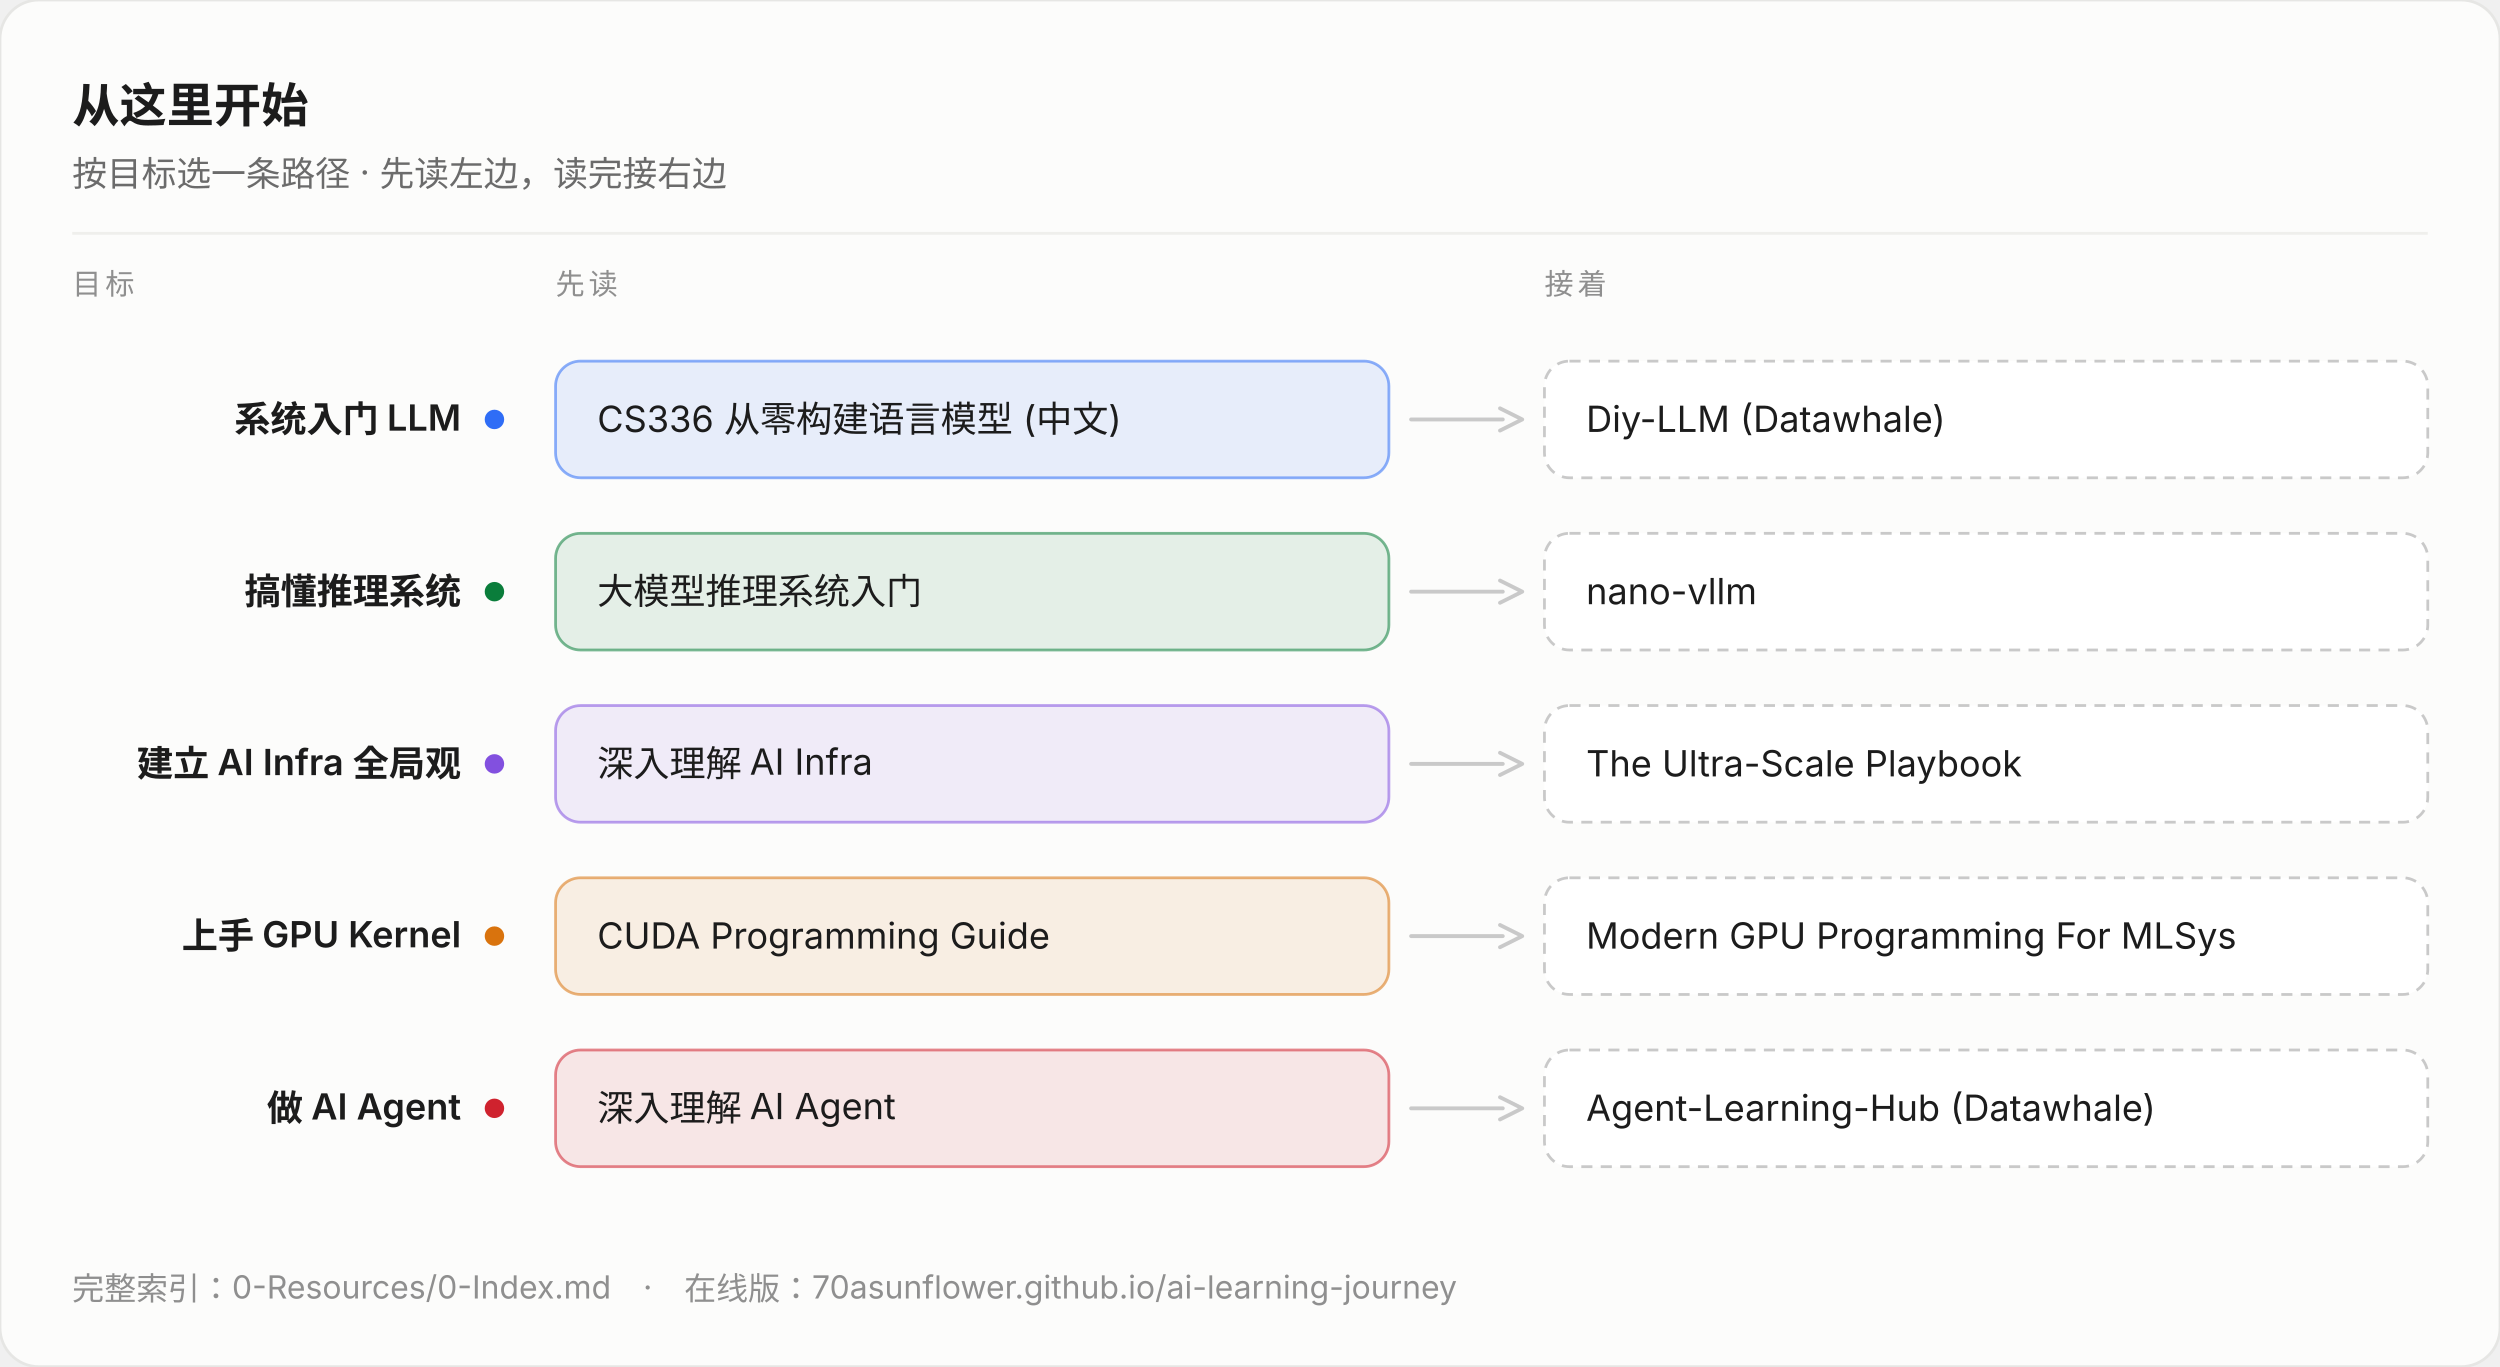
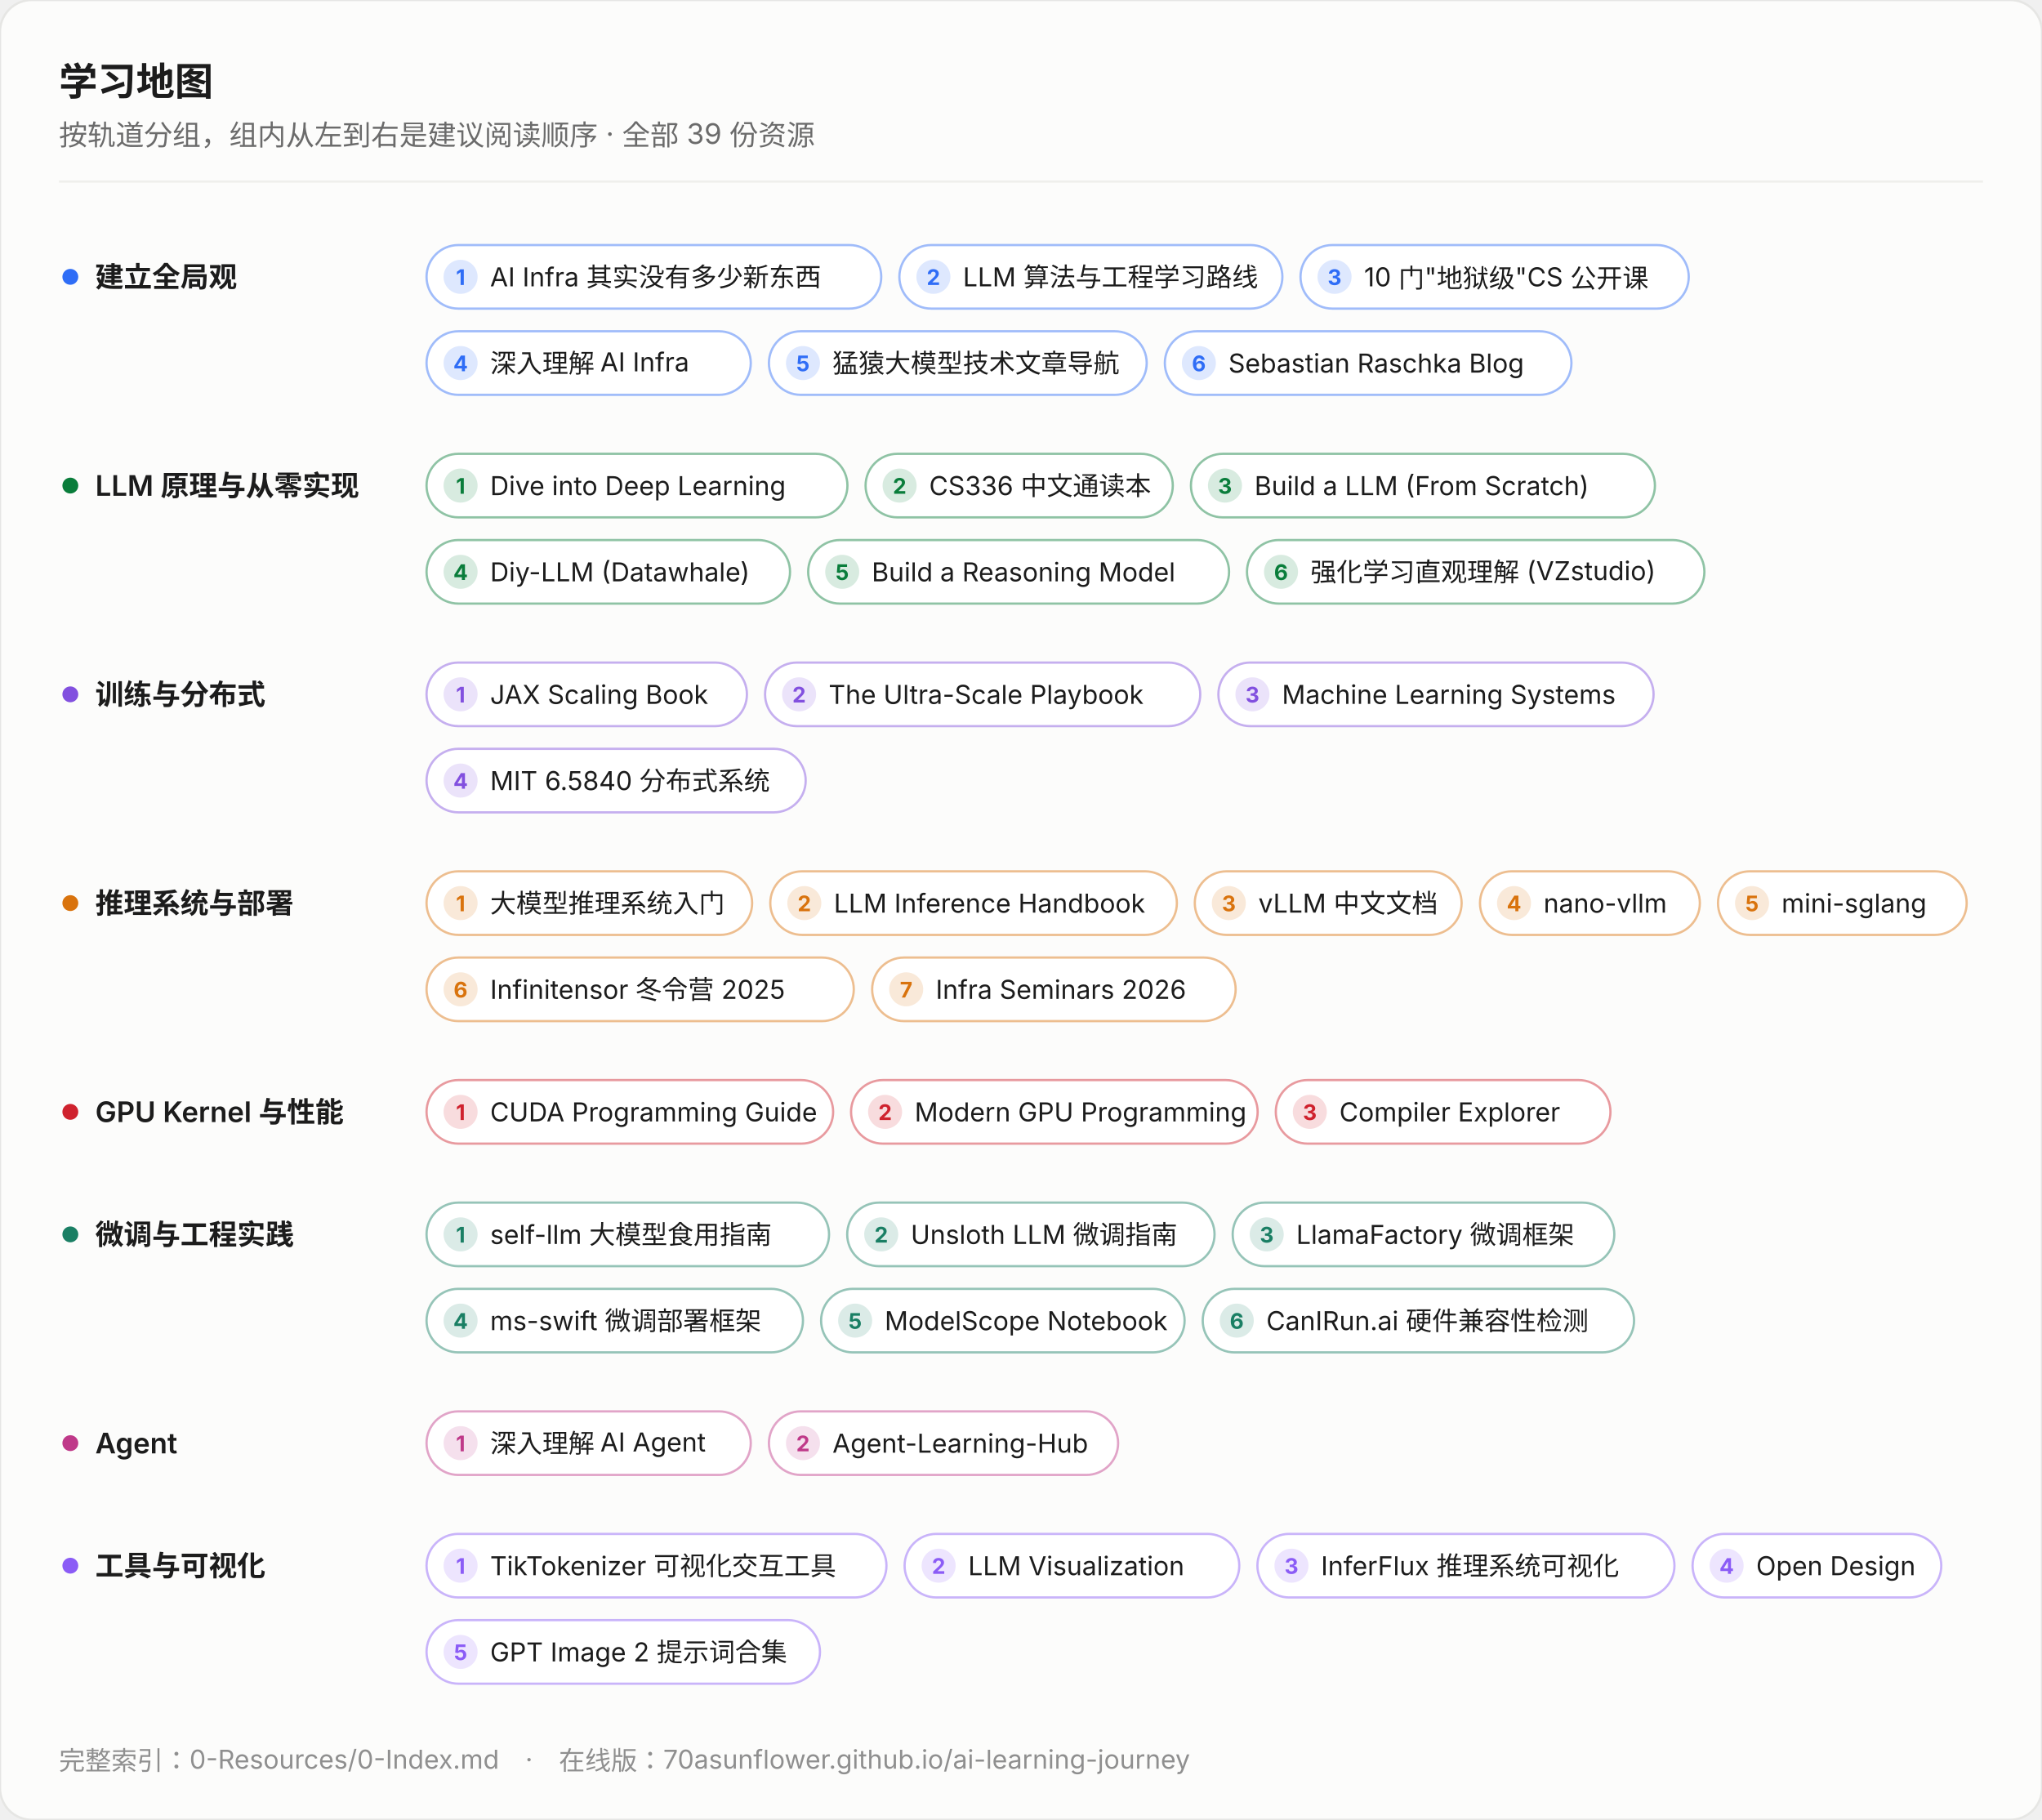
- <svg xmlns="http://www.w3.org/2000/svg" width="900" height="492" viewBox="0 0 900 492" role="img" aria-label="从这里开始：五条学习路径，每条给出先读与接着" font-family="-apple-system, BlinkMacSystemFont, 'Segoe UI', 'PingFang SC', 'Hiragino Sans GB', 'Microsoft YaHei', sans-serif">
-   <rect width="900" height="492" rx="14" fill="#fcfcfb" stroke="#e6e6e4" />
-   <text x="26" y="44" font-size="17" font-weight="650" fill="#1c1c1c">从这里开始</text>
-   <text x="26" y="67" font-size="12.5" fill="#6b6b6b">按目标选一条路径 · 先读左边，读完接右边</text>
-   <line x1="26" y1="84" x2="874" y2="84" stroke="#efefec" />
-   <text x="26" y="106" font-size="10.5" letter-spacing="1.4" fill="#8f8f8f">目标</text>
-   <text x="200" y="106" font-size="10.5" letter-spacing="1.4" fill="#8f8f8f">先读</text>
-   <text x="556" y="106" font-size="10.5" letter-spacing="1.4" fill="#8f8f8f">接着</text>
-   <circle cx="178" cy="151" r="3.5" fill="#2f6df6" />
-   <text x="166" y="155.5" text-anchor="end" font-size="13" font-weight="600" fill="#1c1c1c">系统入门 LLM</text>
-   <rect x="200" y="130" width="300" height="42" rx="9" fill="#2f6df6" fill-opacity="0.10" stroke="#2f6df6" stroke-opacity="0.55" />
-   <text x="215" y="155.5" font-size="13" fill="#1c1c1c">CS336 从零构建语言模型 (中文)</text>
-   <line x1="508" y1="151" x2="541" y2="151" stroke="#c9c9c9" stroke-width="1.4" stroke-linecap="round" />
-   <path d="M540 147 L548 151 L540 155" fill="none" stroke="#c9c9c9" stroke-width="1.4" stroke-linecap="round" stroke-linejoin="round" />
-   <rect x="556" y="130" width="318" height="42" rx="9" fill="#ffffff" stroke="#c9c9c9" stroke-dasharray="4 3" />
-   <text x="571" y="155.5" font-size="13" fill="#1c1c1c">Diy-LLM (Datawhale)</text>
-   <circle cx="178" cy="213" r="3.5" fill="#0a7d3b" />
-   <text x="166" y="217.5" text-anchor="end" font-size="13" font-weight="600" fill="#1c1c1c">搞懂推理系统</text>
-   <rect x="200" y="192" width="300" height="42" rx="9" fill="#0a7d3b" fill-opacity="0.10" stroke="#0a7d3b" stroke-opacity="0.55" />
-   <text x="215" y="217.5" font-size="13" fill="#1c1c1c">大模型推理系统入门</text>
-   <line x1="508" y1="213" x2="541" y2="213" stroke="#c9c9c9" stroke-width="1.4" stroke-linecap="round" />
-   <path d="M540 209 L548 213 L540 217" fill="none" stroke="#c9c9c9" stroke-width="1.4" stroke-linecap="round" stroke-linejoin="round" />
-   <rect x="556" y="192" width="318" height="42" rx="9" fill="#ffffff" stroke="#c9c9c9" stroke-dasharray="4 3" />
-   <text x="571" y="217.5" font-size="13" fill="#1c1c1c">nano-vllm</text>
-   <circle cx="178" cy="275" r="3.5" fill="#8250df" />
-   <text x="166" y="279.5" text-anchor="end" font-size="13" font-weight="600" fill="#1c1c1c">建立 AI Infra 全局观</text>
-   <rect x="200" y="254" width="300" height="42" rx="9" fill="#8250df" fill-opacity="0.10" stroke="#8250df" stroke-opacity="0.55" />
-   <text x="215" y="279.5" font-size="13" fill="#1c1c1c">深入理解 AI Infra</text>
-   <line x1="508" y1="275" x2="541" y2="275" stroke="#c9c9c9" stroke-width="1.4" stroke-linecap="round" />
-   <path d="M540 271 L548 275 L540 279" fill="none" stroke="#c9c9c9" stroke-width="1.4" stroke-linecap="round" stroke-linejoin="round" />
-   <rect x="556" y="254" width="318" height="42" rx="9" fill="#ffffff" stroke="#c9c9c9" stroke-dasharray="4 3" />
-   <text x="571" y="279.5" font-size="13" fill="#1c1c1c">The Ultra-Scale Playbook</text>
-   <circle cx="178" cy="337" r="3.5" fill="#d9730d" />
-   <text x="166" y="341.5" text-anchor="end" font-size="13" font-weight="600" fill="#1c1c1c">上手 GPU Kernel</text>
-   <rect x="200" y="316" width="300" height="42" rx="9" fill="#d9730d" fill-opacity="0.10" stroke="#d9730d" stroke-opacity="0.55" />
-   <text x="215" y="341.5" font-size="13" fill="#1c1c1c">CUDA Programming Guide</text>
-   <line x1="508" y1="337" x2="541" y2="337" stroke="#c9c9c9" stroke-width="1.4" stroke-linecap="round" />
-   <path d="M540 333 L548 337 L540 341" fill="none" stroke="#c9c9c9" stroke-width="1.4" stroke-linecap="round" stroke-linejoin="round" />
-   <rect x="556" y="316" width="318" height="42" rx="9" fill="#ffffff" stroke="#c9c9c9" stroke-dasharray="4 3" />
-   <text x="571" y="341.5" font-size="13" fill="#1c1c1c">Modern GPU Programming For MLSys</text>
-   <circle cx="178" cy="399" r="3.5" fill="#cf222e" />
-   <text x="166" y="403.5" text-anchor="end" font-size="13" font-weight="600" fill="#1c1c1c">做 AI Agent</text>
-   <rect x="200" y="378" width="300" height="42" rx="9" fill="#cf222e" fill-opacity="0.10" stroke="#cf222e" stroke-opacity="0.55" />
-   <text x="215" y="403.5" font-size="13" fill="#1c1c1c">深入理解 AI Agent</text>
-   <line x1="508" y1="399" x2="541" y2="399" stroke="#c9c9c9" stroke-width="1.4" stroke-linecap="round" />
-   <path d="M540 395 L548 399 L540 403" fill="none" stroke="#c9c9c9" stroke-width="1.4" stroke-linecap="round" stroke-linejoin="round" />
-   <rect x="556" y="378" width="318" height="42" rx="9" fill="#ffffff" stroke="#c9c9c9" stroke-dasharray="4 3" />
-   <text x="571" y="403.5" font-size="13" fill="#1c1c1c">Agent-Learning-Hub (Datawhale)</text>
-   <text x="26" y="468" font-size="11.5" fill="#8f8f8f">完整索引：0-Resources/0-Index.md　·　在线版：70asunflower.github.io/ai-learning-journey</text>
+ <svg xmlns="http://www.w3.org/2000/svg" width="900" height="802" viewBox="0 0 900 802" role="img" aria-label="学习地图：按学习顺序分轨列出全部资源" font-family="-apple-system, BlinkMacSystemFont, 'Segoe UI', 'PingFang SC', 'Hiragino Sans GB', 'Microsoft YaHei', sans-serif">
+   <rect width="900" height="802" rx="14" fill="#fcfcfb" stroke="#e6e6e4" />
+   <text x="26" y="42" font-size="17" font-weight="650" fill="#1c1c1c">学习地图</text>
+   <text x="26" y="64" font-size="12.5" fill="#6b6b6b">按轨道分组，组内从左到右是建议阅读顺序 · 全部 39 份资源</text>
+   <line x1="26" y1="80" x2="874" y2="80" stroke="#efefec" />
+   <circle cx="31" cy="122.0" r="3.5" fill="#2f6df6" />
+   <text x="42" y="126.5" font-size="12.5" font-weight="600" fill="#1c1c1c">建立全局观</text>
+   <rect x="188.0" y="108" width="200.4" height="28" rx="14" fill="#ffffff" stroke="#2f6df6" stroke-opacity="0.45" />
+   <circle cx="203.0" cy="122.0" r="7.5" fill="#2f6df6" fill-opacity="0.16" />
+   <text x="203.0" y="125.6" text-anchor="middle" font-size="9.5" font-weight="700" fill="#2f6df6">1</text>
+   <text x="216.0" y="126.2" font-size="11.5" fill="#1c1c1c">AI Infra 其实没有多少新东西</text>
+   <rect x="396.4" y="108" width="168.8" height="28" rx="14" fill="#ffffff" stroke="#2f6df6" stroke-opacity="0.45" />
+   <circle cx="411.4" cy="122.0" r="7.5" fill="#2f6df6" fill-opacity="0.16" />
+   <text x="411.4" y="125.6" text-anchor="middle" font-size="9.5" font-weight="700" fill="#2f6df6">2</text>
+   <text x="424.4" y="126.2" font-size="11.5" fill="#1c1c1c">LLM 算法与工程学习路线</text>
+   <rect x="573.2" y="108" width="171.1" height="28" rx="14" fill="#ffffff" stroke="#2f6df6" stroke-opacity="0.45" />
+   <circle cx="588.2" cy="122.0" r="7.5" fill="#2f6df6" fill-opacity="0.16" />
+   <text x="588.2" y="125.6" text-anchor="middle" font-size="9.5" font-weight="700" fill="#2f6df6">3</text>
+   <text x="601.2" y="126.2" font-size="11.5" fill="#1c1c1c">10 门"地狱级"CS 公开课</text>
+   <rect x="188.0" y="146" width="142.9" height="28" rx="14" fill="#ffffff" stroke="#2f6df6" stroke-opacity="0.45" />
+   <circle cx="203.0" cy="160.0" r="7.5" fill="#2f6df6" fill-opacity="0.16" />
+   <text x="203.0" y="163.6" text-anchor="middle" font-size="9.5" font-weight="700" fill="#2f6df6">4</text>
+   <text x="216.0" y="164.2" font-size="11.5" fill="#1c1c1c">深入理解 AI Infra</text>
+   <rect x="338.9" y="146" width="166.5" height="28" rx="14" fill="#ffffff" stroke="#2f6df6" stroke-opacity="0.45" />
+   <circle cx="353.9" cy="160.0" r="7.5" fill="#2f6df6" fill-opacity="0.16" />
+   <text x="353.9" y="163.6" text-anchor="middle" font-size="9.5" font-weight="700" fill="#2f6df6">5</text>
+   <text x="366.9" y="164.2" font-size="11.5" fill="#1c1c1c">猛猿大模型技术文章导航</text>
+   <rect x="513.4" y="146" width="179.2" height="28" rx="14" fill="#ffffff" stroke="#2f6df6" stroke-opacity="0.45" />
+   <circle cx="528.4" cy="160.0" r="7.5" fill="#2f6df6" fill-opacity="0.16" />
+   <text x="528.4" y="163.6" text-anchor="middle" font-size="9.5" font-weight="700" fill="#2f6df6">6</text>
+   <text x="541.4" y="164.2" font-size="11.5" fill="#1c1c1c">Sebastian Raschka Blog</text>
+   <circle cx="31" cy="214.0" r="3.5" fill="#0a7d3b" />
+   <text x="42" y="218.5" font-size="12.5" font-weight="600" fill="#1c1c1c">LLM 原理与从零实现</text>
+   <rect x="188.0" y="200" width="185.5" height="28" rx="14" fill="#ffffff" stroke="#0a7d3b" stroke-opacity="0.45" />
+   <circle cx="203.0" cy="214.0" r="7.5" fill="#0a7d3b" fill-opacity="0.16" />
+   <text x="203.0" y="217.6" text-anchor="middle" font-size="9.5" font-weight="700" fill="#0a7d3b">1</text>
+   <text x="216.0" y="218.2" font-size="11.5" fill="#1c1c1c">Dive into Deep Learning</text>
+   <rect x="381.5" y="200" width="135.4" height="28" rx="14" fill="#ffffff" stroke="#0a7d3b" stroke-opacity="0.45" />
+   <circle cx="396.5" cy="214.0" r="7.5" fill="#0a7d3b" fill-opacity="0.16" />
+   <text x="396.5" y="217.6" text-anchor="middle" font-size="9.5" font-weight="700" fill="#0a7d3b">2</text>
+   <text x="409.5" y="218.2" font-size="11.5" fill="#1c1c1c">CS336 中文通读本</text>
+   <rect x="524.9" y="200" width="204.5" height="28" rx="14" fill="#ffffff" stroke="#0a7d3b" stroke-opacity="0.45" />
+   <circle cx="539.9" cy="214.0" r="7.5" fill="#0a7d3b" fill-opacity="0.16" />
+   <text x="539.9" y="217.6" text-anchor="middle" font-size="9.5" font-weight="700" fill="#0a7d3b">3</text>
+   <text x="552.9" y="218.2" font-size="11.5" fill="#1c1c1c">Build a LLM (From Scratch)</text>
+   <rect x="188.0" y="238" width="160.2" height="28" rx="14" fill="#ffffff" stroke="#0a7d3b" stroke-opacity="0.45" />
+   <circle cx="203.0" cy="252.0" r="7.5" fill="#0a7d3b" fill-opacity="0.16" />
+   <text x="203.0" y="255.6" text-anchor="middle" font-size="9.5" font-weight="700" fill="#0a7d3b">4</text>
+   <text x="216.0" y="256.2" font-size="11.5" fill="#1c1c1c">Diy-LLM (Datawhale)</text>
+   <rect x="356.2" y="238" width="185.5" height="28" rx="14" fill="#ffffff" stroke="#0a7d3b" stroke-opacity="0.45" />
+   <circle cx="371.2" cy="252.0" r="7.5" fill="#0a7d3b" fill-opacity="0.16" />
+   <text x="371.2" y="255.6" text-anchor="middle" font-size="9.5" font-weight="700" fill="#0a7d3b">5</text>
+   <text x="384.2" y="256.2" font-size="11.5" fill="#1c1c1c">Build a Reasoning Model</text>
+   <rect x="549.6" y="238" width="201.6" height="28" rx="14" fill="#ffffff" stroke="#0a7d3b" stroke-opacity="0.45" />
+   <circle cx="564.6" cy="252.0" r="7.5" fill="#0a7d3b" fill-opacity="0.16" />
+   <text x="564.6" y="255.6" text-anchor="middle" font-size="9.5" font-weight="700" fill="#0a7d3b">6</text>
+   <text x="577.6" y="256.2" font-size="11.5" fill="#1c1c1c">强化学习直观理解 (VZstudio)</text>
+   <circle cx="31" cy="306.0" r="3.5" fill="#8250df" />
+   <text x="42" y="310.5" font-size="12.5" font-weight="600" fill="#1c1c1c">训练与分布式</text>
+   <rect x="188.0" y="292" width="141.2" height="28" rx="14" fill="#ffffff" stroke="#8250df" stroke-opacity="0.45" />
+   <circle cx="203.0" cy="306.0" r="7.5" fill="#8250df" fill-opacity="0.16" />
+   <text x="203.0" y="309.6" text-anchor="middle" font-size="9.5" font-weight="700" fill="#8250df">1</text>
+   <text x="216.0" y="310.2" font-size="11.5" fill="#1c1c1c">JAX Scaling Book</text>
+   <rect x="337.2" y="292" width="191.8" height="28" rx="14" fill="#ffffff" stroke="#8250df" stroke-opacity="0.45" />
+   <circle cx="352.2" cy="306.0" r="7.5" fill="#8250df" fill-opacity="0.16" />
+   <text x="352.2" y="309.6" text-anchor="middle" font-size="9.5" font-weight="700" fill="#8250df">2</text>
+   <text x="365.2" y="310.2" font-size="11.5" fill="#1c1c1c">The Ultra-Scale Playbook</text>
+   <rect x="537.0" y="292" width="191.8" height="28" rx="14" fill="#ffffff" stroke="#8250df" stroke-opacity="0.45" />
+   <circle cx="552.0" cy="306.0" r="7.5" fill="#8250df" fill-opacity="0.16" />
+   <text x="552.0" y="309.6" text-anchor="middle" font-size="9.5" font-weight="700" fill="#8250df">3</text>
+   <text x="565.0" y="310.2" font-size="11.5" fill="#1c1c1c">Machine Learning Systems</text>
+   <rect x="188.0" y="330" width="167.1" height="28" rx="14" fill="#ffffff" stroke="#8250df" stroke-opacity="0.45" />
+   <circle cx="203.0" cy="344.0" r="7.5" fill="#8250df" fill-opacity="0.16" />
+   <text x="203.0" y="347.6" text-anchor="middle" font-size="9.5" font-weight="700" fill="#8250df">4</text>
+   <text x="216.0" y="348.2" font-size="11.5" fill="#1c1c1c">MIT 6.5840 分布式系统</text>
+   <circle cx="31" cy="398.0" r="3.5" fill="#d9730d" />
+   <text x="42" y="402.5" font-size="12.5" font-weight="600" fill="#1c1c1c">推理系统与部署</text>
+   <rect x="188.0" y="384" width="143.5" height="28" rx="14" fill="#ffffff" stroke="#d9730d" stroke-opacity="0.45" />
+   <circle cx="203.0" cy="398.0" r="7.5" fill="#d9730d" fill-opacity="0.16" />
+   <text x="203.0" y="401.6" text-anchor="middle" font-size="9.5" font-weight="700" fill="#d9730d">1</text>
+   <text x="216.0" y="402.2" font-size="11.5" fill="#1c1c1c">大模型推理系统入门</text>
+   <rect x="339.5" y="384" width="179.2" height="28" rx="14" fill="#ffffff" stroke="#d9730d" stroke-opacity="0.45" />
+   <circle cx="354.5" cy="398.0" r="7.5" fill="#d9730d" fill-opacity="0.16" />
+   <text x="354.5" y="401.6" text-anchor="middle" font-size="9.5" font-weight="700" fill="#d9730d">2</text>
+   <text x="367.5" y="402.2" font-size="11.5" fill="#1c1c1c">LLM Inference Handbook</text>
+   <rect x="526.6" y="384" width="117.6" height="28" rx="14" fill="#ffffff" stroke="#d9730d" stroke-opacity="0.45" />
+   <circle cx="541.6" cy="398.0" r="7.5" fill="#d9730d" fill-opacity="0.16" />
+   <text x="541.6" y="401.6" text-anchor="middle" font-size="9.5" font-weight="700" fill="#d9730d">3</text>
+   <text x="554.6" y="402.2" font-size="11.5" fill="#1c1c1c">vLLM 中文文档</text>
+   <rect x="652.3" y="384" width="96.9" height="28" rx="14" fill="#ffffff" stroke="#d9730d" stroke-opacity="0.45" />
+   <circle cx="667.3" cy="398.0" r="7.5" fill="#d9730d" fill-opacity="0.16" />
+   <text x="667.3" y="401.6" text-anchor="middle" font-size="9.5" font-weight="700" fill="#d9730d">4</text>
+   <text x="680.3" y="402.2" font-size="11.5" fill="#1c1c1c">nano-vllm</text>
+   <rect x="757.2" y="384" width="109.6" height="28" rx="14" fill="#ffffff" stroke="#d9730d" stroke-opacity="0.45" />
+   <circle cx="772.2" cy="398.0" r="7.5" fill="#d9730d" fill-opacity="0.16" />
+   <text x="772.2" y="401.6" text-anchor="middle" font-size="9.5" font-weight="700" fill="#d9730d">5</text>
+   <text x="785.2" y="402.2" font-size="11.5" fill="#1c1c1c">mini-sglang</text>
+   <rect x="188.0" y="422" width="188.3" height="28" rx="14" fill="#ffffff" stroke="#d9730d" stroke-opacity="0.45" />
+   <circle cx="203.0" cy="436.0" r="7.5" fill="#d9730d" fill-opacity="0.16" />
+   <text x="203.0" y="439.6" text-anchor="middle" font-size="9.5" font-weight="700" fill="#d9730d">6</text>
+   <text x="216.0" y="440.2" font-size="11.5" fill="#1c1c1c">Infinitensor 冬令营 2025</text>
+   <rect x="384.4" y="422" width="160.2" height="28" rx="14" fill="#ffffff" stroke="#d9730d" stroke-opacity="0.45" />
+   <circle cx="399.4" cy="436.0" r="7.5" fill="#d9730d" fill-opacity="0.16" />
+   <text x="399.4" y="439.6" text-anchor="middle" font-size="9.5" font-weight="700" fill="#d9730d">7</text>
+   <text x="412.4" y="440.2" font-size="11.5" fill="#1c1c1c">Infra Seminars 2026</text>
+   <circle cx="31" cy="490.0" r="3.5" fill="#cf222e" />
+   <text x="42" y="494.5" font-size="12.5" font-weight="600" fill="#1c1c1c">GPU Kernel 与性能</text>
+   <rect x="188.0" y="476" width="179.2" height="28" rx="14" fill="#ffffff" stroke="#cf222e" stroke-opacity="0.45" />
+   <circle cx="203.0" cy="490.0" r="7.5" fill="#cf222e" fill-opacity="0.16" />
+   <text x="203.0" y="493.6" text-anchor="middle" font-size="9.5" font-weight="700" fill="#cf222e">1</text>
+   <text x="216.0" y="494.2" font-size="11.5" fill="#1c1c1c">CUDA Programming Guide</text>
+   <rect x="375.1" y="476" width="179.2" height="28" rx="14" fill="#ffffff" stroke="#cf222e" stroke-opacity="0.45" />
+   <circle cx="390.1" cy="490.0" r="7.5" fill="#cf222e" fill-opacity="0.16" />
+   <text x="390.1" y="493.6" text-anchor="middle" font-size="9.5" font-weight="700" fill="#cf222e">2</text>
+   <text x="403.1" y="494.2" font-size="11.5" fill="#1c1c1c">Modern GPU Programming</text>
+   <rect x="562.3" y="476" width="147.5" height="28" rx="14" fill="#ffffff" stroke="#cf222e" stroke-opacity="0.45" />
+   <circle cx="577.3" cy="490.0" r="7.5" fill="#cf222e" fill-opacity="0.16" />
+   <text x="577.3" y="493.6" text-anchor="middle" font-size="9.5" font-weight="700" fill="#cf222e">3</text>
+   <text x="590.3" y="494.2" font-size="11.5" fill="#1c1c1c">Compiler Explorer</text>
+   <circle cx="31" cy="544.0" r="3.5" fill="#1a7f64" />
+   <text x="42" y="548.5" font-size="12.5" font-weight="600" fill="#1c1c1c">微调与工程实践</text>
+   <rect x="188.0" y="530" width="177.4" height="28" rx="14" fill="#ffffff" stroke="#1a7f64" stroke-opacity="0.45" />
+   <circle cx="203.0" cy="544.0" r="7.5" fill="#1a7f64" fill-opacity="0.16" />
+   <text x="203.0" y="547.6" text-anchor="middle" font-size="9.5" font-weight="700" fill="#1a7f64">1</text>
+   <text x="216.0" y="548.2" font-size="11.5" fill="#1c1c1c">self-llm 大模型食用指南</text>
+   <rect x="373.4" y="530" width="161.9" height="28" rx="14" fill="#ffffff" stroke="#1a7f64" stroke-opacity="0.45" />
+   <circle cx="388.4" cy="544.0" r="7.5" fill="#1a7f64" fill-opacity="0.16" />
+   <text x="388.4" y="547.6" text-anchor="middle" font-size="9.5" font-weight="700" fill="#1a7f64">2</text>
+   <text x="401.4" y="548.2" font-size="11.5" fill="#1c1c1c">Unsloth LLM 微调指南</text>
+   <rect x="543.3" y="530" width="168.2" height="28" rx="14" fill="#ffffff" stroke="#1a7f64" stroke-opacity="0.45" />
+   <circle cx="558.3" cy="544.0" r="7.5" fill="#1a7f64" fill-opacity="0.16" />
+   <text x="558.3" y="547.6" text-anchor="middle" font-size="9.5" font-weight="700" fill="#1a7f64">3</text>
+   <text x="571.3" y="548.2" font-size="11.5" fill="#1c1c1c">LlamaFactory 微调框架</text>
+   <rect x="188.0" y="568" width="165.9" height="28" rx="14" fill="#ffffff" stroke="#1a7f64" stroke-opacity="0.45" />
+   <circle cx="203.0" cy="582.0" r="7.5" fill="#1a7f64" fill-opacity="0.16" />
+   <text x="203.0" y="585.6" text-anchor="middle" font-size="9.5" font-weight="700" fill="#1a7f64">4</text>
+   <text x="216.0" y="586.2" font-size="11.5" fill="#1c1c1c">ms-swift 微调部署框架</text>
+   <rect x="361.9" y="568" width="160.2" height="28" rx="14" fill="#ffffff" stroke="#1a7f64" stroke-opacity="0.45" />
+   <circle cx="376.9" cy="582.0" r="7.5" fill="#1a7f64" fill-opacity="0.16" />
+   <text x="376.9" y="585.6" text-anchor="middle" font-size="9.5" font-weight="700" fill="#1a7f64">5</text>
+   <text x="389.9" y="586.2" font-size="11.5" fill="#1c1c1c">ModelScope Notebook</text>
+   <rect x="530.1" y="568" width="190.1" height="28" rx="14" fill="#ffffff" stroke="#1a7f64" stroke-opacity="0.45" />
+   <circle cx="545.1" cy="582.0" r="7.5" fill="#1a7f64" fill-opacity="0.16" />
+   <text x="545.1" y="585.6" text-anchor="middle" font-size="9.5" font-weight="700" fill="#1a7f64">6</text>
+   <text x="558.1" y="586.2" font-size="11.5" fill="#1c1c1c">CanIRun.ai 硬件兼容性检测</text>
+   <circle cx="31" cy="636.0" r="3.5" fill="#bf3989" />
+   <text x="42" y="640.5" font-size="12.5" font-weight="600" fill="#1c1c1c">Agent</text>
+   <rect x="188.0" y="622" width="142.9" height="28" rx="14" fill="#ffffff" stroke="#bf3989" stroke-opacity="0.45" />
+   <circle cx="203.0" cy="636.0" r="7.5" fill="#bf3989" fill-opacity="0.16" />
+   <text x="203.0" y="639.6" text-anchor="middle" font-size="9.5" font-weight="700" fill="#bf3989">1</text>
+   <text x="216.0" y="640.2" font-size="11.5" fill="#1c1c1c">深入理解 AI Agent</text>
+   <rect x="338.9" y="622" width="153.9" height="28" rx="14" fill="#ffffff" stroke="#bf3989" stroke-opacity="0.45" />
+   <circle cx="353.9" cy="636.0" r="7.5" fill="#bf3989" fill-opacity="0.16" />
+   <text x="353.9" y="639.6" text-anchor="middle" font-size="9.5" font-weight="700" fill="#bf3989">2</text>
+   <text x="366.9" y="640.2" font-size="11.5" fill="#1c1c1c">Agent-Learning-Hub</text>
+   <circle cx="31" cy="690.0" r="3.5" fill="#8b5cf6" />
+   <text x="42" y="694.5" font-size="12.5" font-weight="600" fill="#1c1c1c">工具与可视化</text>
+   <rect x="188.0" y="676" width="202.7" height="28" rx="14" fill="#ffffff" stroke="#8b5cf6" stroke-opacity="0.45" />
+   <circle cx="203.0" cy="690.0" r="7.5" fill="#8b5cf6" fill-opacity="0.16" />
+   <text x="203.0" y="693.6" text-anchor="middle" font-size="9.5" font-weight="700" fill="#8b5cf6">1</text>
+   <text x="216.0" y="694.2" font-size="11.5" fill="#1c1c1c">TikTokenizer 可视化交互工具</text>
+   <rect x="398.7" y="676" width="147.5" height="28" rx="14" fill="#ffffff" stroke="#8b5cf6" stroke-opacity="0.45" />
+   <circle cx="413.7" cy="690.0" r="7.5" fill="#8b5cf6" fill-opacity="0.16" />
+   <text x="413.7" y="693.6" text-anchor="middle" font-size="9.5" font-weight="700" fill="#8b5cf6">2</text>
+   <text x="426.7" y="694.2" font-size="11.5" fill="#1c1c1c">LLM Visualization</text>
+   <rect x="554.2" y="676" width="183.8" height="28" rx="14" fill="#ffffff" stroke="#8b5cf6" stroke-opacity="0.45" />
+   <circle cx="569.2" cy="690.0" r="7.5" fill="#8b5cf6" fill-opacity="0.16" />
+   <text x="569.2" y="693.6" text-anchor="middle" font-size="9.5" font-weight="700" fill="#8b5cf6">3</text>
+   <text x="582.2" y="694.2" font-size="11.5" fill="#1c1c1c">InferFlux 推理系统可视化</text>
+   <rect x="746.0" y="676" width="109.6" height="28" rx="14" fill="#ffffff" stroke="#8b5cf6" stroke-opacity="0.45" />
+   <circle cx="761.0" cy="690.0" r="7.5" fill="#8b5cf6" fill-opacity="0.16" />
+   <text x="761.0" y="693.6" text-anchor="middle" font-size="9.5" font-weight="700" fill="#8b5cf6">4</text>
+   <text x="774.0" y="694.2" font-size="11.5" fill="#1c1c1c">Open Design</text>
+   <rect x="188.0" y="714" width="173.4" height="28" rx="14" fill="#ffffff" stroke="#8b5cf6" stroke-opacity="0.45" />
+   <circle cx="203.0" cy="728.0" r="7.5" fill="#8b5cf6" fill-opacity="0.16" />
+   <text x="203.0" y="731.6" text-anchor="middle" font-size="9.5" font-weight="700" fill="#8b5cf6">5</text>
+   <text x="216.0" y="732.2" font-size="11.5" fill="#1c1c1c">GPT Image 2 提示词合集</text>
+   <text x="26" y="780" font-size="11.5" fill="#8f8f8f">完整索引：0-Resources/0-Index.md　·　在线版：70asunflower.github.io/ai-learning-journey</text>
</svg>
